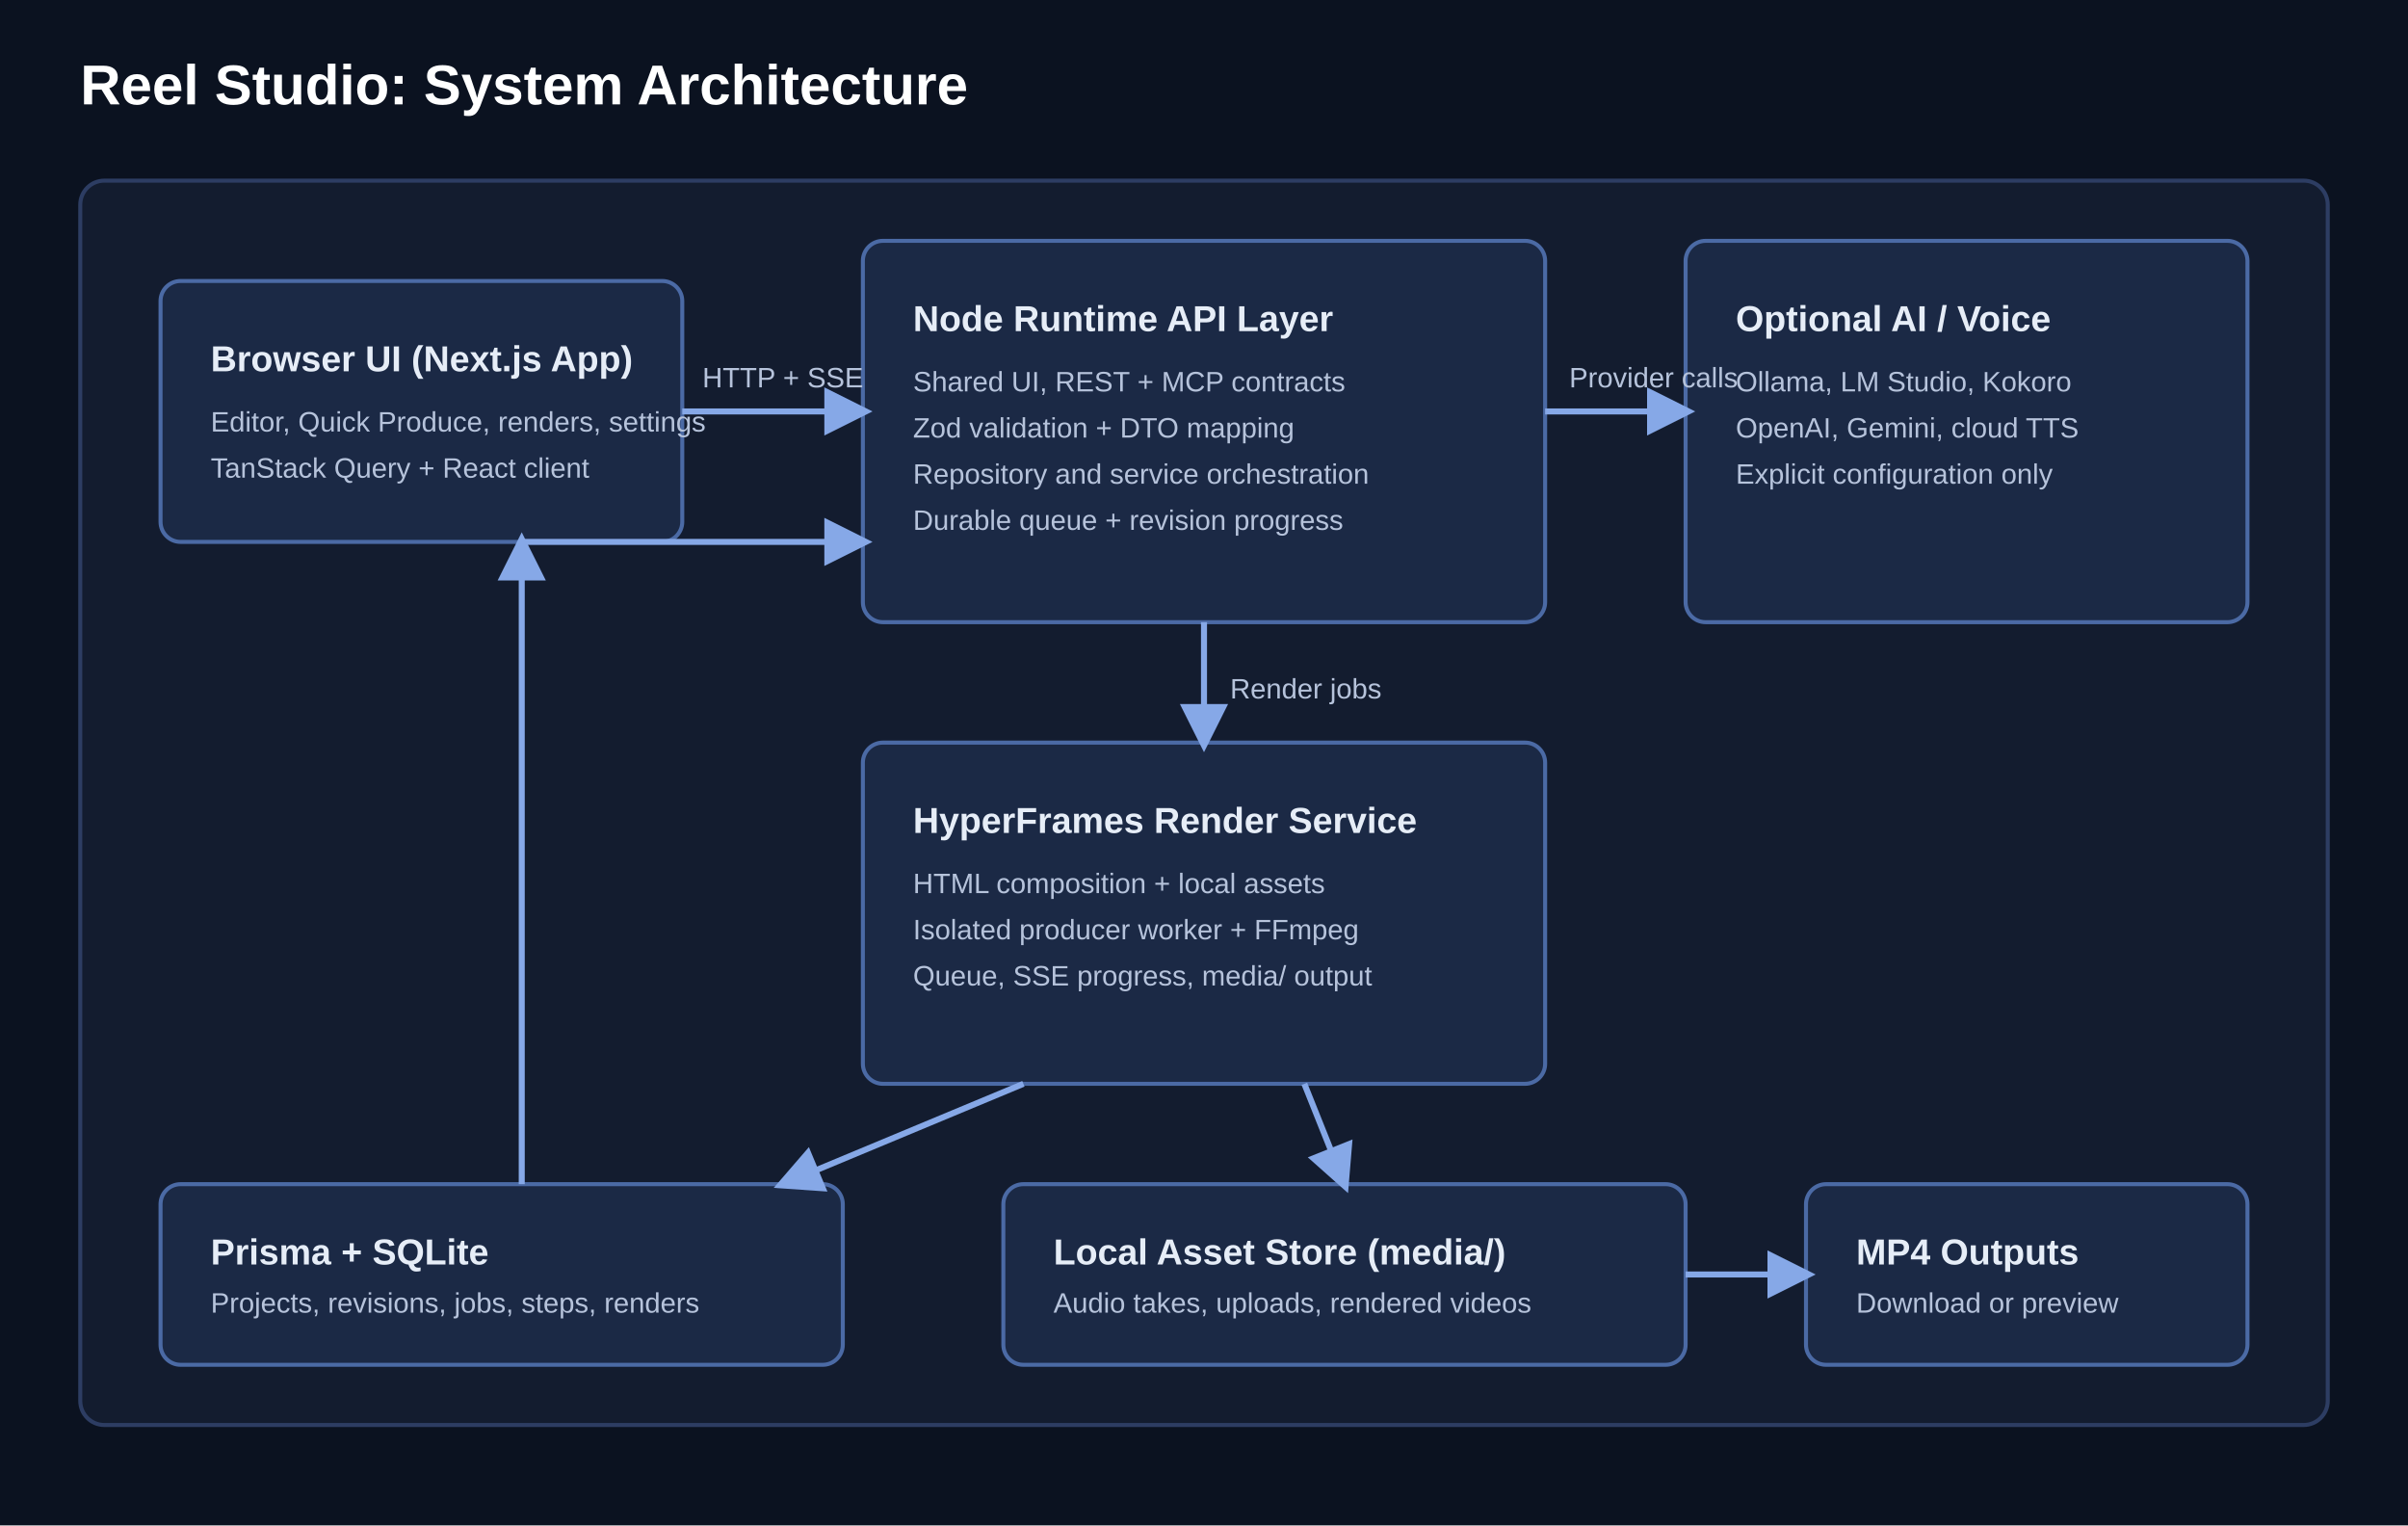
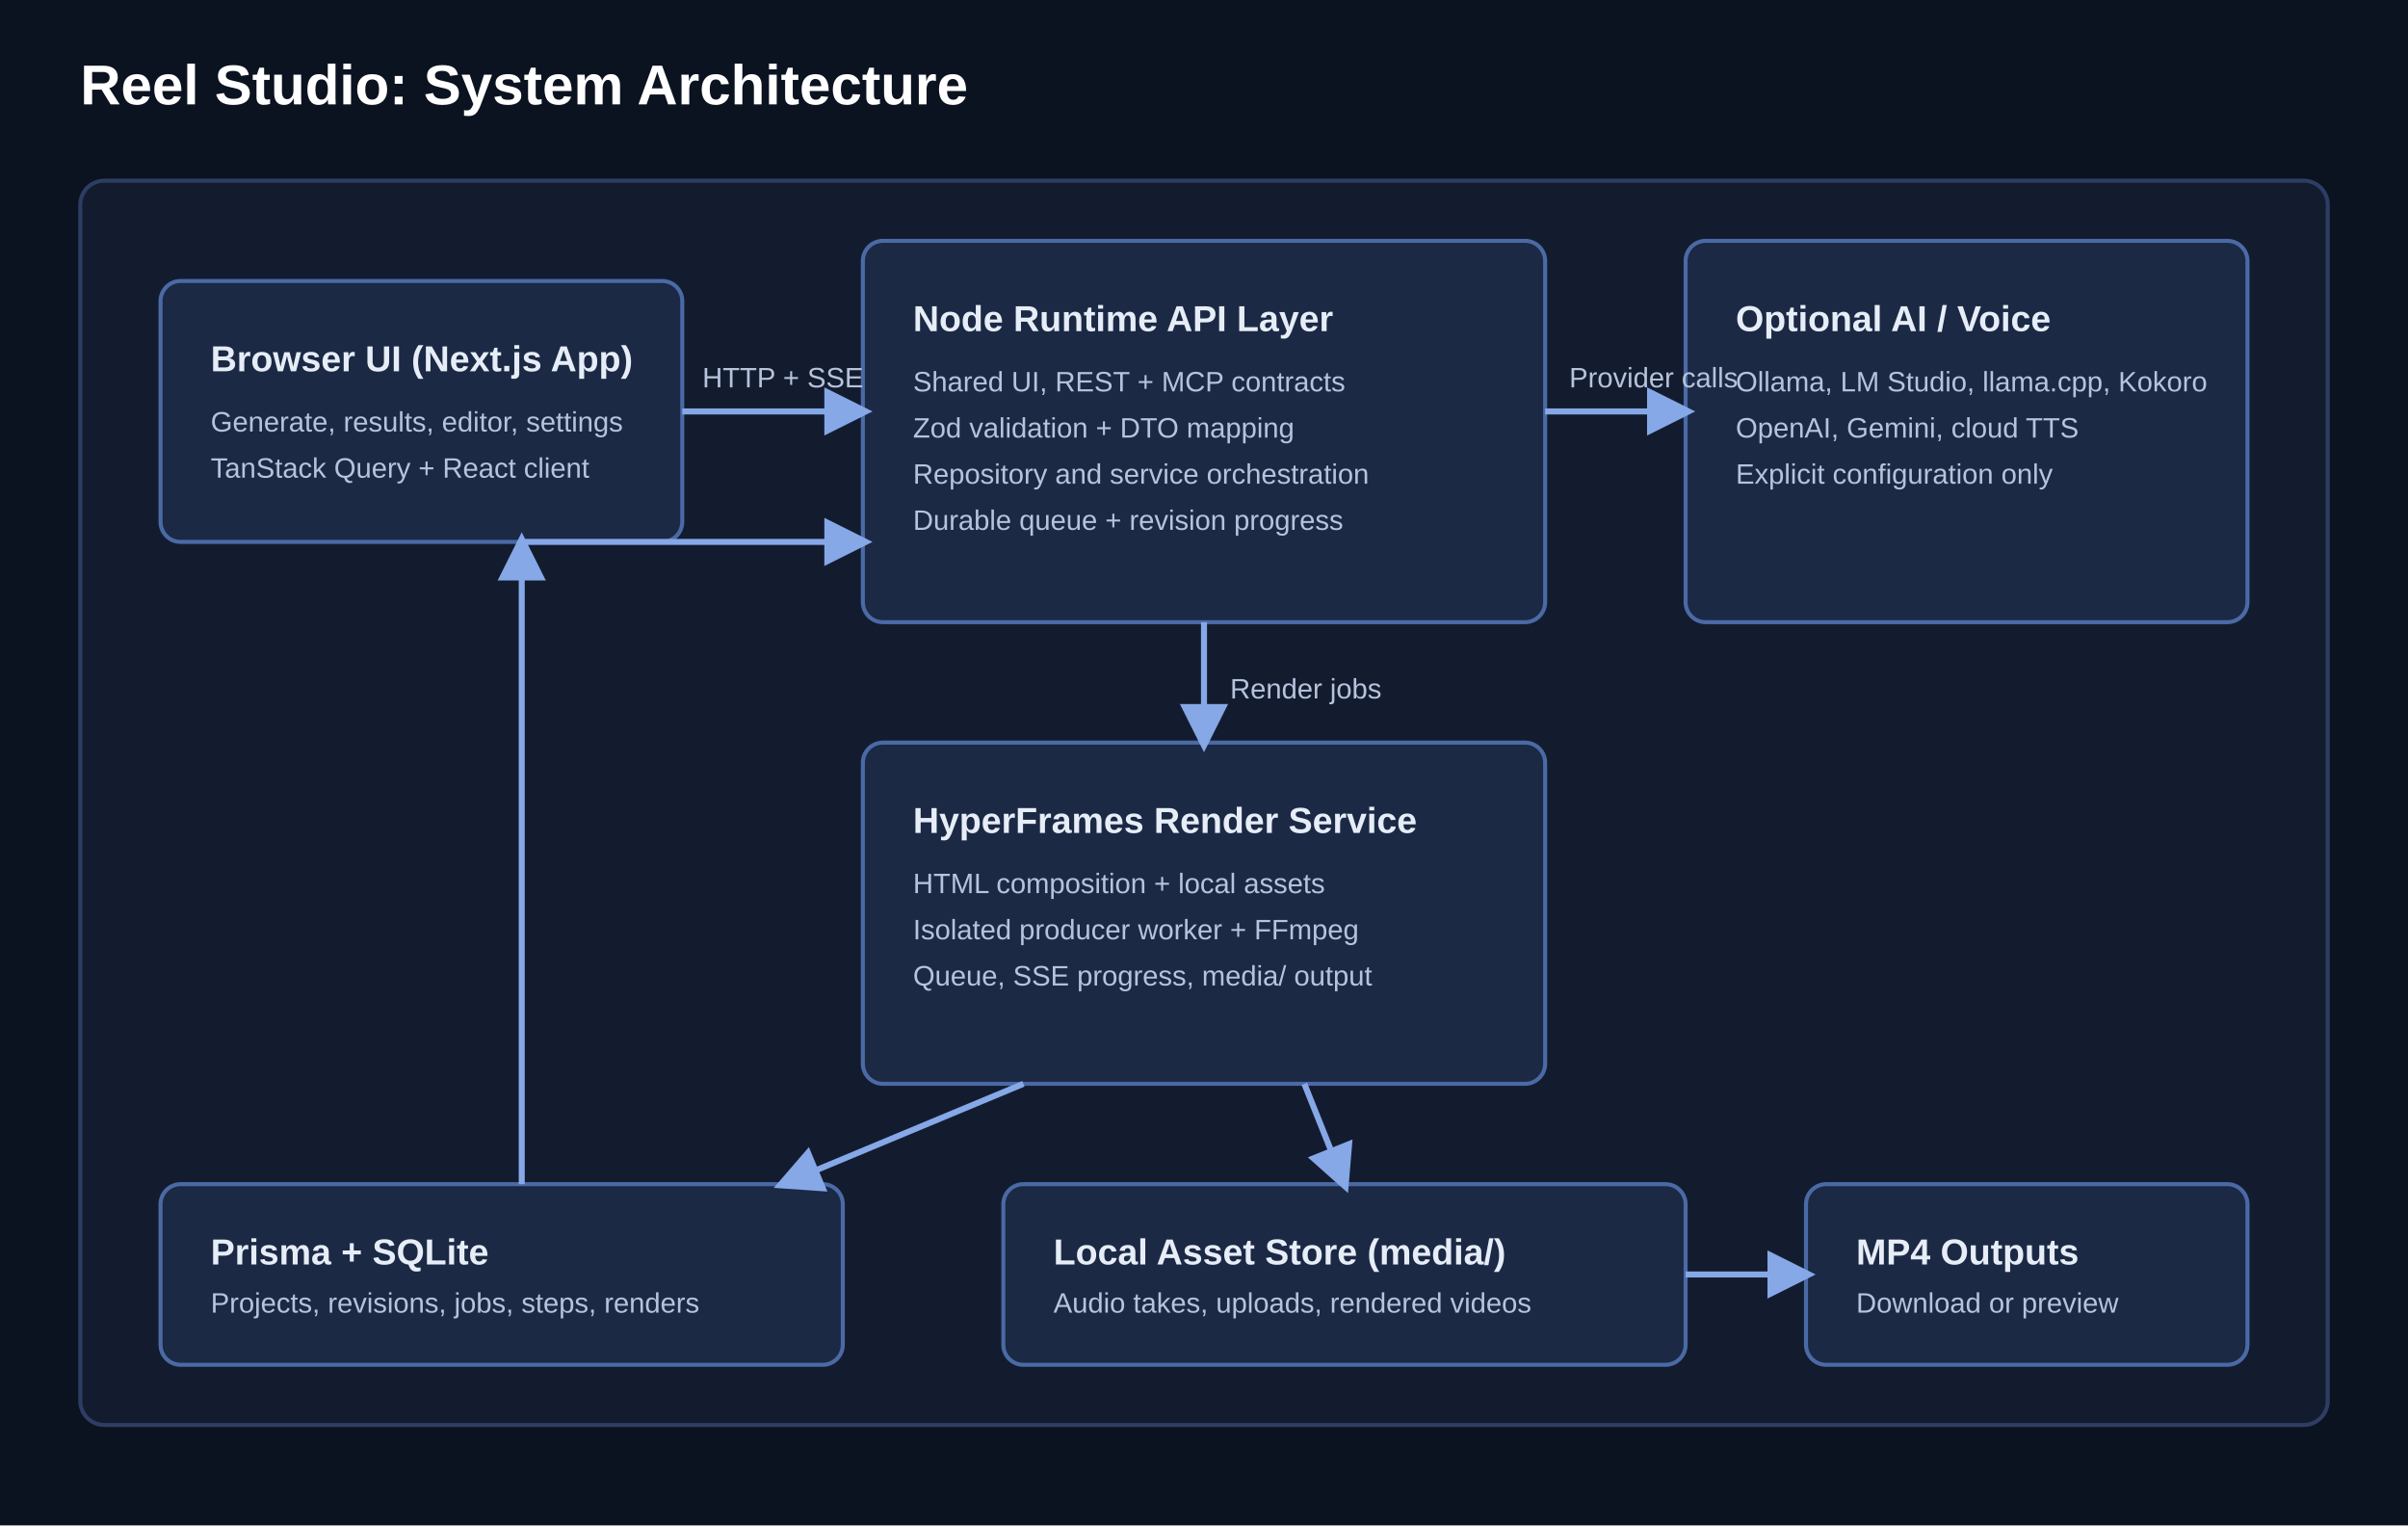
<svg xmlns="http://www.w3.org/2000/svg" width="1200" height="760" viewBox="0 0 1200 760" role="img" aria-labelledby="title desc">
  <defs>
    <style>
      .bg { fill: #0b1220; }
      .panel { fill: #131c2f; stroke: #2d3d63; stroke-width: 2; rx: 12; }
      .box { fill: #1b2945; stroke: #4b6aa5; stroke-width: 2; rx: 10; }
      .label { fill: #e6edf7; font: 600 18px 'Segoe UI', Arial, sans-serif; }
      .small { fill: #b6c3db; font: 14px 'Segoe UI', Arial, sans-serif; }
      .arrow { stroke: #86a8e7; stroke-width: 3; fill: none; marker-end: url(#m); }
      .title { fill: #ffffff; font: 700 28px 'Segoe UI', Arial, sans-serif; }
    </style>
    <marker id="m" viewBox="0 0 10 10" refX="8" refY="5" markerWidth="8" markerHeight="8" orient="auto-start-reverse">
      <path d="M 0 0 L 10 5 L 0 10 z" fill="#86a8e7" />
    </marker>
  </defs>
  <rect class="bg" x="0" y="0" width="1200" height="760" />
  <text class="title" x="40" y="52">Reel Studio: System Architecture</text>
  <rect class="panel" x="40" y="90" width="1120" height="620" />
  <rect class="box" x="80" y="140" width="260" height="130" />
  <text class="label" x="105" y="185">Browser UI (Next.js App)</text>
-   <text class="small" x="105" y="215">Editor, Quick Produce, renders, settings</text>
+   <text class="small" x="105" y="215">Generate, results, editor, settings</text>
  <text class="small" x="105" y="238">TanStack Query + React client</text>
  <rect class="box" x="430" y="120" width="340" height="190" />
  <text class="label" x="455" y="165">Node Runtime API Layer</text>
  <text class="small" x="455" y="195">Shared UI, REST + MCP contracts</text>
  <text class="small" x="455" y="218">Zod validation + DTO mapping</text>
  <text class="small" x="455" y="241">Repository and service orchestration</text>
  <text class="small" x="455" y="264">Durable queue + revision progress</text>
  <rect class="box" x="840" y="120" width="280" height="190" />
  <text class="label" x="865" y="165">Optional AI / Voice</text>
-   <text class="small" x="865" y="195">Ollama, LM Studio, Kokoro</text>
+   <text class="small" x="865" y="195">Ollama, LM Studio, llama.cpp, Kokoro</text>
  <text class="small" x="865" y="218">OpenAI, Gemini, cloud TTS</text>
  <text class="small" x="865" y="241">Explicit configuration only</text>
  <rect class="box" x="430" y="370" width="340" height="170" />
  <text class="label" x="455" y="415">HyperFrames Render Service</text>
  <text class="small" x="455" y="445">HTML composition + local assets</text>
  <text class="small" x="455" y="468">Isolated producer worker + FFmpeg</text>
  <text class="small" x="455" y="491">Queue, SSE progress, media/ output</text>
  <rect class="box" x="80" y="590" width="340" height="90" />
  <text class="label" x="105" y="630">Prisma + SQLite</text>
  <text class="small" x="105" y="654">Projects, revisions, jobs, steps, renders</text>
  <rect class="box" x="500" y="590" width="340" height="90" />
  <text class="label" x="525" y="630">Local Asset Store (media/)</text>
  <text class="small" x="525" y="654">Audio takes, uploads, rendered videos</text>
  <rect class="box" x="900" y="590" width="220" height="90" />
  <text class="label" x="925" y="630">MP4 Outputs</text>
  <text class="small" x="925" y="654">Download or preview</text>
  <path class="arrow" d="M 340 205 L 430 205" />
  <path class="arrow" d="M 770 205 L 840 205" />
  <path class="arrow" d="M 600 310 L 600 370" />
  <path class="arrow" d="M 510 540 L 390 590" />
  <path class="arrow" d="M 650 540 L 670 590" />
  <path class="arrow" d="M 840 635 L 900 635" />
  <path class="arrow" d="M 260 590 L 260 270" />
  <path class="arrow" d="M 260 270 L 430 270" />
  <text class="small" x="350" y="193">HTTP + SSE</text>
  <text class="small" x="782" y="193">Provider calls</text>
  <text class="small" x="613" y="348">Render jobs</text>
</svg>
